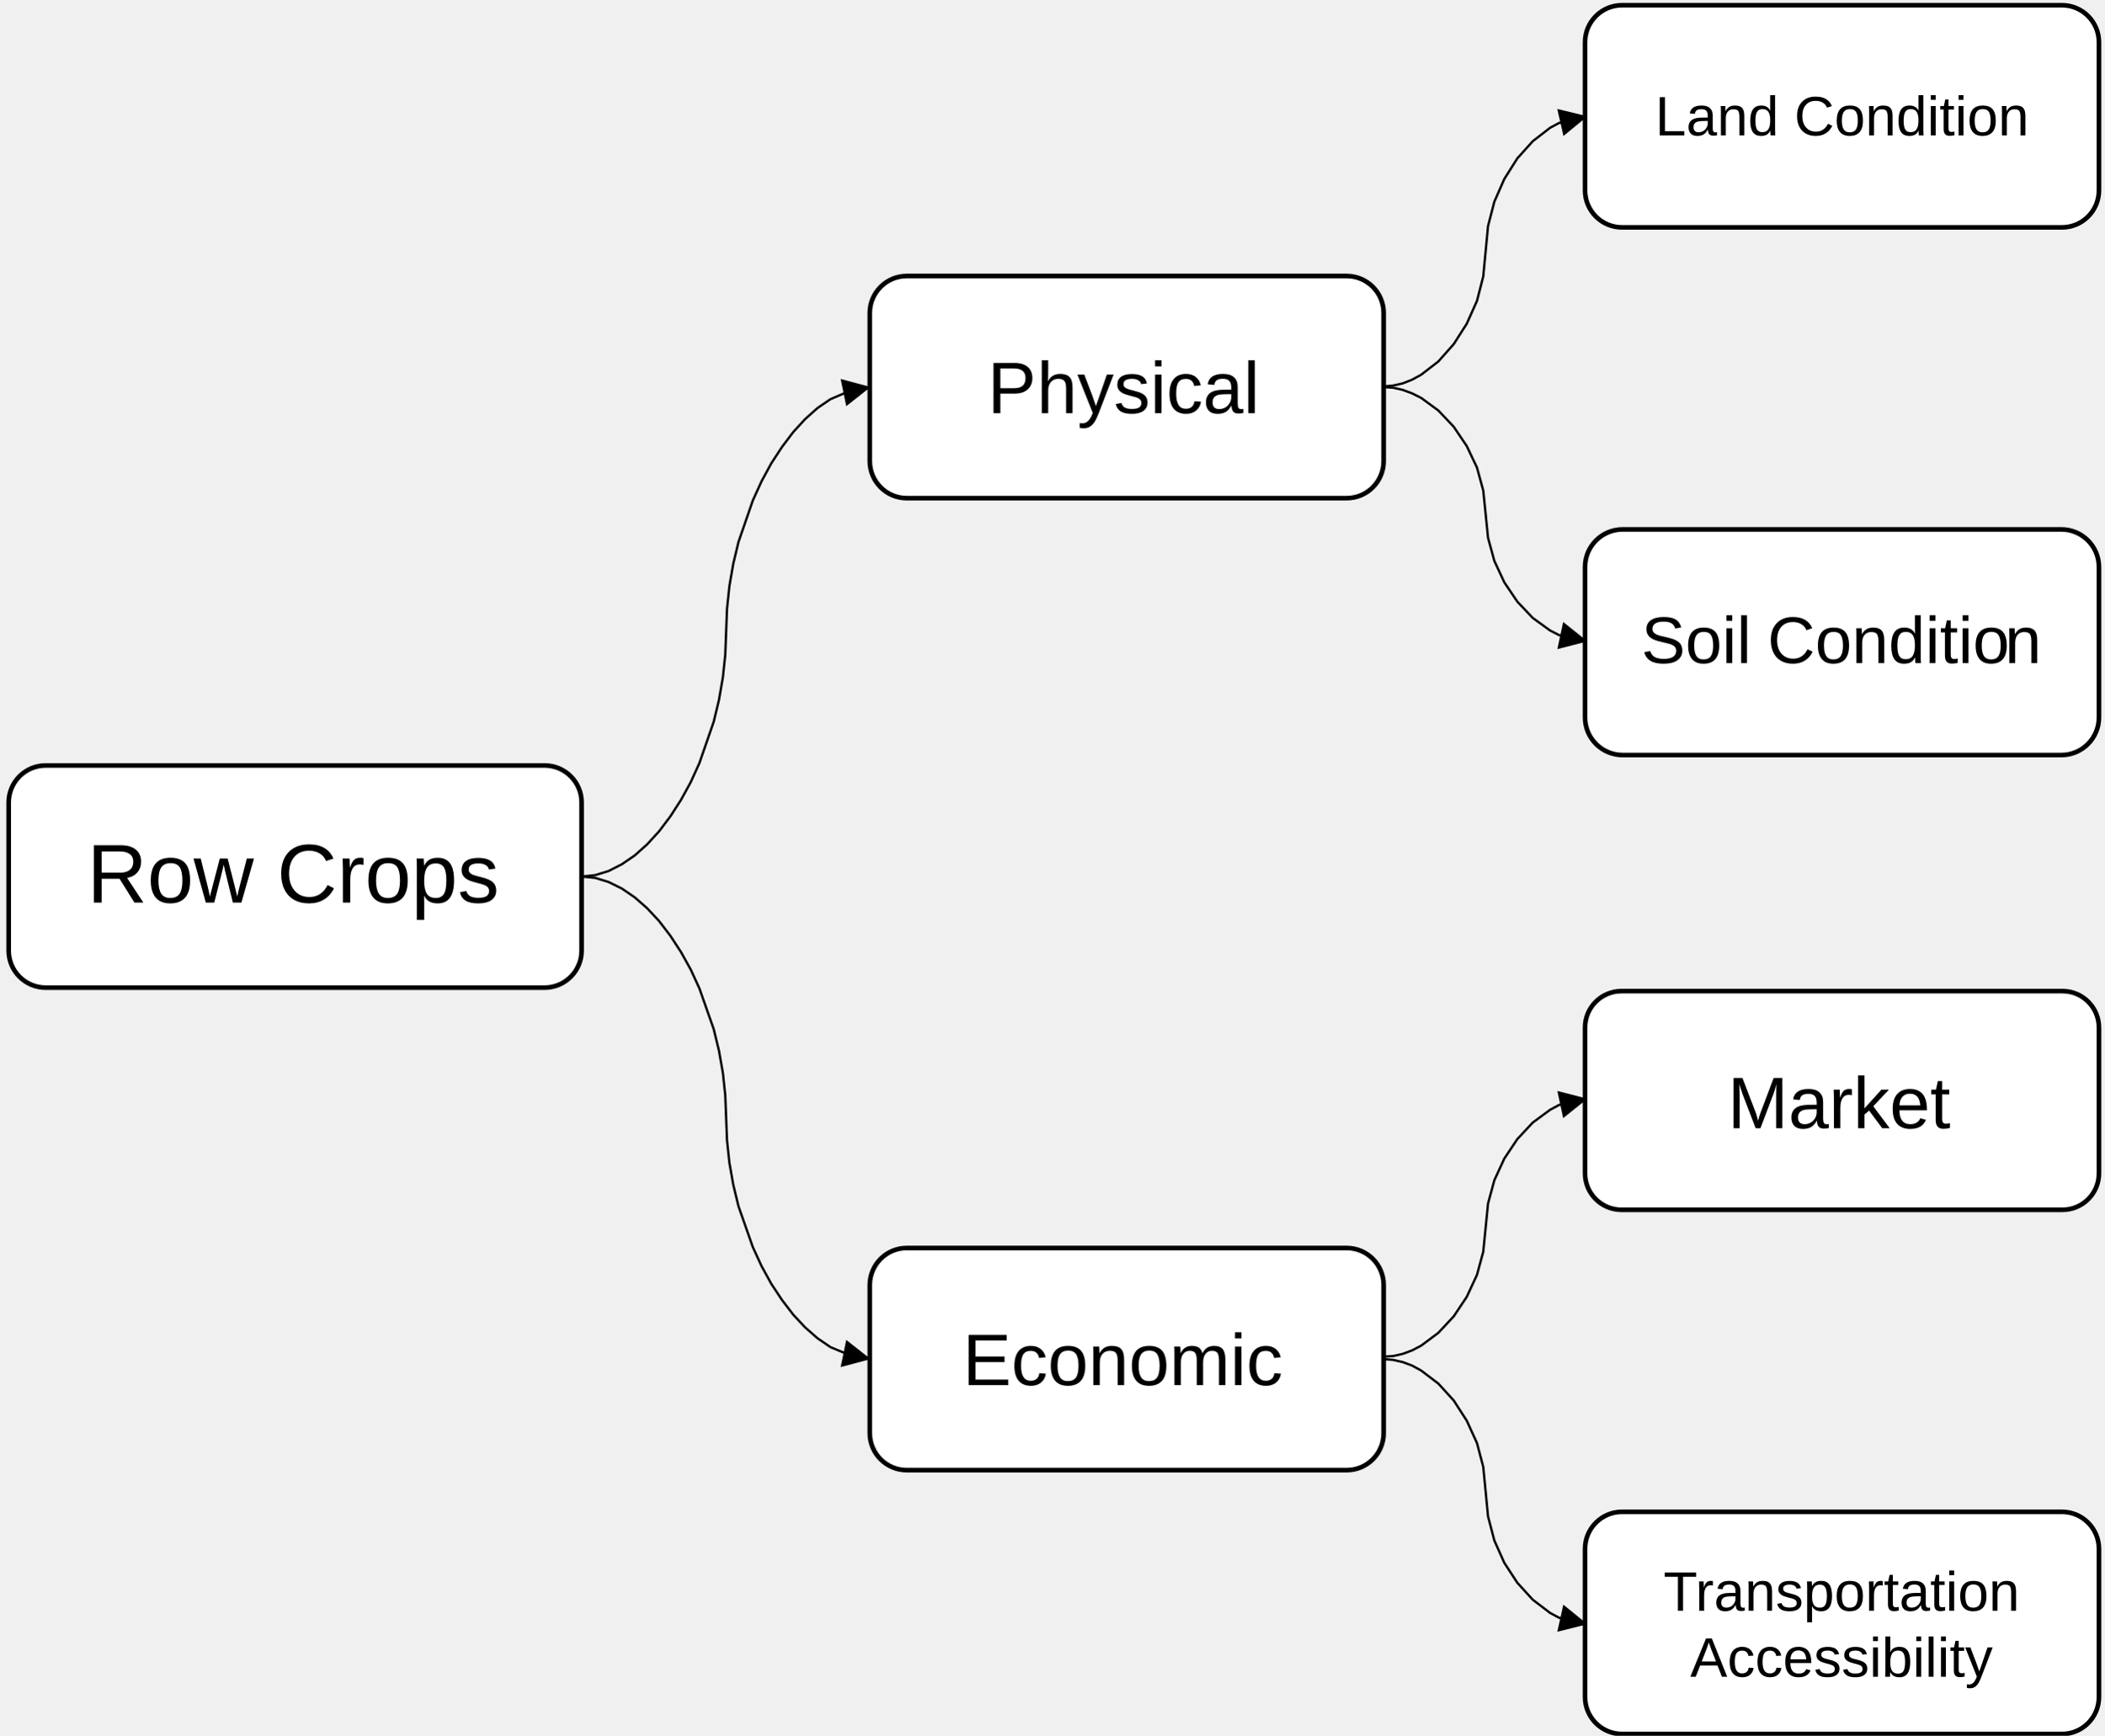
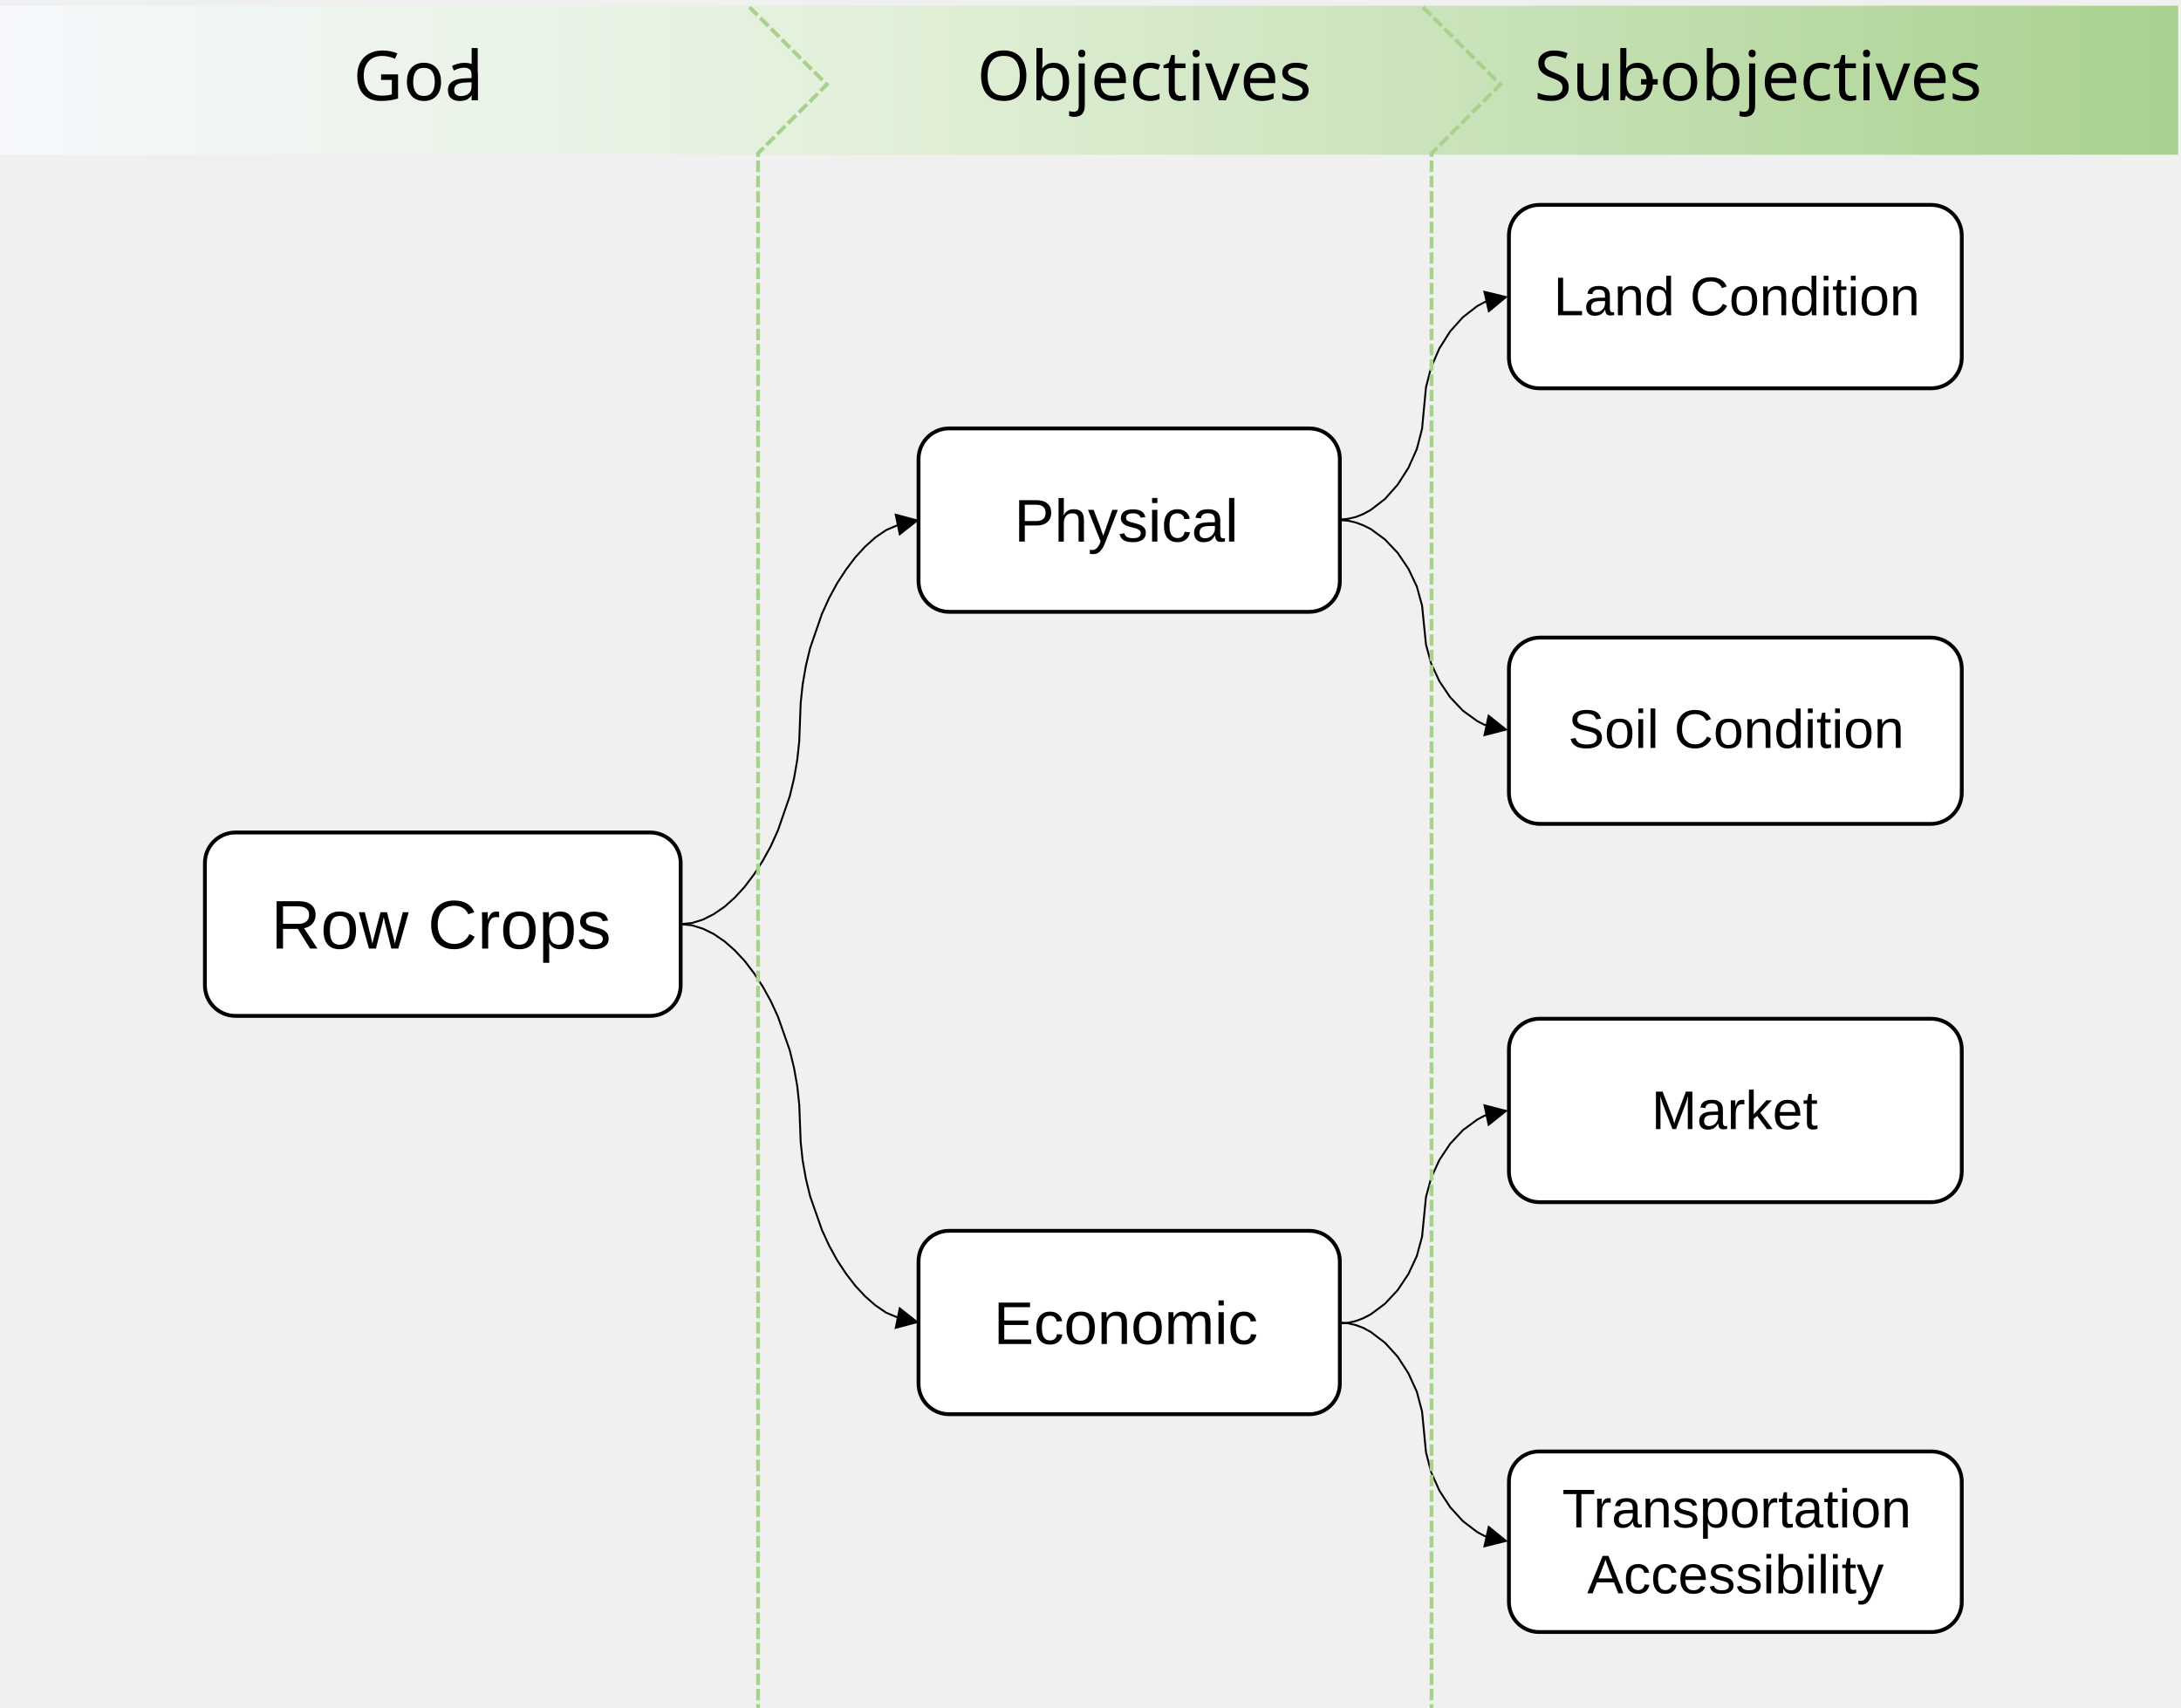
- <svg xmlns="http://www.w3.org/2000/svg" width="606" height="500" overflow="hidden">
+ <svg xmlns="http://www.w3.org/2000/svg" width="761" height="596" overflow="hidden">
  <defs>
    <clipPath id="clip0">
-       <rect x="212" y="94" width="606" height="500" />
+       <rect x="235" y="71" width="761" height="596" />
    </clipPath>
+     <linearGradient x1="235" y1="99" x2="995" y2="99" gradientUnits="userSpaceOnUse" spreadMethod="reflect" id="fill1">
+       <stop offset="0" stop-color="#F6F8FC" />
+       <stop offset="0.4" stop-color="#E2F0D9" />
+       <stop offset="0.72" stop-color="#C5E0B4" />
+       <stop offset="1" stop-color="#A9D18E" />
+     </linearGradient>
  </defs>
-   <g clip-path="url(#clip0)" transform="translate(-212 -94)">
-     <path d="M214.5 325.167C214.5 319.276 219.276 314.5 225.167 314.5L368.833 314.5C374.724 314.5 379.5 319.276 379.5 325.167L379.5 367.833C379.5 373.724 374.724 378.5 368.833 378.5L225.167 378.5C219.276 378.5 214.5 373.724 214.5 367.833Z" stroke="#000000" stroke-width="1.333" stroke-miterlimit="8" fill="#FFFFFF" fill-rule="evenodd" />
-     <text font-family="Arial,Arial_MSFontService,sans-serif" font-weight="400" font-size="24" transform="translate(237.07 354)">Row Crops</text>
-     <path d="M462.5 184.167C462.5 178.276 467.276 173.5 473.167 173.5L599.833 173.5C605.724 173.5 610.5 178.276 610.5 184.167L610.5 226.833C610.5 232.724 605.724 237.5 599.833 237.5L473.167 237.5C467.276 237.5 462.5 232.724 462.5 226.833Z" stroke="#000000" stroke-width="1.333" stroke-miterlimit="8" fill="#FFFFFF" fill-rule="evenodd" />
-     <text font-family="Arial,Arial_MSFontService,sans-serif" font-weight="400" font-size="21" transform="translate(496.413 213)">P<tspan font-size="21" x="14.167" y="0">hysical</tspan>
+   <g clip-path="url(#clip0)" transform="translate(-235 -71)">
+     <rect x="235" y="73" width="760" height="52" fill="url(#fill1)" />
+     <path d="M306.5 372.167C306.5 366.276 311.276 361.5 317.167 361.5L461.833 361.5C467.724 361.5 472.5 366.276 472.5 372.167L472.5 414.833C472.5 420.724 467.724 425.5 461.833 425.5L317.167 425.5C311.276 425.5 306.5 420.724 306.5 414.833Z" stroke="#000000" stroke-width="1.333" stroke-miterlimit="8" fill="#FFFFFF" fill-rule="evenodd" />
+     <text font-family="Arial,Arial_MSFontService,sans-serif" font-weight="400" font-size="24" transform="translate(329.547 402)">Row Crops</text>
+     <path d="M555.5 231.167C555.5 225.276 560.276 220.5 566.167 220.5L691.833 220.5C697.724 220.5 702.5 225.276 702.5 231.167L702.5 273.833C702.5 279.724 697.724 284.5 691.833 284.5L566.167 284.5C560.276 284.5 555.5 279.724 555.5 273.833Z" stroke="#000000" stroke-width="1.333" stroke-miterlimit="8" fill="#FFFFFF" fill-rule="evenodd" />
+     <text font-family="Arial,Arial_MSFontService,sans-serif" font-weight="400" font-size="21" transform="translate(588.89 260)">Physical</text>
+     <path d="M555.5 511.167C555.5 505.276 560.276 500.5 566.167 500.5L691.833 500.5C697.724 500.5 702.5 505.276 702.5 511.167L702.5 553.833C702.5 559.724 697.724 564.5 691.833 564.5L566.167 564.5C560.276 564.5 555.5 559.724 555.5 553.833Z" stroke="#000000" stroke-width="1.333" stroke-miterlimit="8" fill="#FFFFFF" fill-rule="evenodd" />
+     <text font-family="Arial,Arial_MSFontService,sans-serif" font-weight="400" font-size="21" transform="translate(581.723 540)">Economic</text>
+     <path d="M761.5 153.167C761.5 147.276 766.276 142.5 772.167 142.5L908.833 142.5C914.724 142.5 919.5 147.276 919.5 153.167L919.5 195.833C919.5 201.724 914.724 206.5 908.833 206.5L772.167 206.5C766.276 206.5 761.5 201.724 761.5 195.833Z" stroke="#000000" stroke-width="1.333" stroke-miterlimit="8" fill="#FFFFFF" fill-rule="evenodd" />
+     <text font-family="Arial,Arial_MSFontService,sans-serif" font-weight="400" font-size="19" transform="translate(777.075 181)">Land Condition</text>
+     <path d="M761.5 304.334C761.5 298.35 766.35 293.5 772.334 293.5L908.667 293.5C914.65 293.5 919.5 298.35 919.5 304.334L919.5 347.667C919.5 353.65 914.65 358.5 908.667 358.5L772.334 358.5C766.35 358.5 761.5 353.65 761.5 347.667Z" stroke="#000000" stroke-width="1.333" stroke-miterlimit="8" fill="#FFFFFF" fill-rule="evenodd" />
+     <text font-family="Arial,Arial_MSFontService,sans-serif" font-weight="400" font-size="19" transform="translate(782.159 332)">Soil Condition</text>
+     <path d="M761.5 437.167C761.5 431.276 766.276 426.5 772.167 426.5L908.833 426.5C914.724 426.5 919.5 431.276 919.5 437.167L919.5 479.833C919.5 485.724 914.724 490.5 908.833 490.5L772.167 490.5C766.276 490.5 761.5 485.724 761.5 479.833Z" stroke="#000000" stroke-width="1.333" stroke-miterlimit="8" fill="#FFFFFF" fill-rule="evenodd" />
+     <text font-family="Arial,Arial_MSFontService,sans-serif" font-weight="400" font-size="19" transform="translate(811.242 465)">Market</text>
+     <path d="M761.5 588C761.5 582.201 766.201 577.5 772 577.5L909 577.5C914.799 577.5 919.5 582.201 919.5 588L919.5 630C919.5 635.799 914.799 640.5 909 640.5L772 640.5C766.201 640.5 761.5 635.799 761.5 630Z" stroke="#000000" stroke-width="1.333" stroke-miterlimit="8" fill="#FFFFFF" fill-rule="evenodd" />
+     <text font-family="Arial,Arial_MSFontService,sans-serif" font-weight="400" font-size="19" transform="translate(780.088 604)">Transportation<tspan font-size="19" x="8.74" y="23">Accessibility</tspan>
    </text>
-     <path d="M462.5 464.167C462.5 458.276 467.276 453.5 473.167 453.5L599.833 453.5C605.724 453.5 610.5 458.276 610.5 464.167L610.5 506.833C610.5 512.724 605.724 517.5 599.833 517.5L473.167 517.5C467.276 517.5 462.5 512.724 462.5 506.833Z" stroke="#000000" stroke-width="1.333" stroke-miterlimit="8" fill="#FFFFFF" fill-rule="evenodd" />
-     <text font-family="Arial,Arial_MSFontService,sans-serif" font-weight="400" font-size="21" transform="translate(489.246 493)">Economic</text>
-     <path d="M668.5 106.167C668.5 100.276 673.276 95.5 679.167 95.5L805.833 95.5C811.724 95.5 816.5 100.276 816.5 106.167L816.5 148.833C816.5 154.724 811.724 159.5 805.833 159.5L679.167 159.5C673.276 159.5 668.5 154.724 668.5 148.833Z" stroke="#000000" stroke-width="1.333" stroke-miterlimit="8" fill="#FFFFFF" fill-rule="evenodd" />
-     <text font-family="Arial,Arial_MSFontService,sans-serif" font-weight="400" font-size="16" transform="translate(688.716 133)">Land Condition</text>
-     <path d="M668.5 257.334C668.5 251.35 673.35 246.5 679.334 246.5L805.666 246.5C811.65 246.5 816.5 251.35 816.5 257.334L816.5 300.666C816.5 306.65 811.65 311.5 805.666 311.5L679.334 311.5C673.35 311.5 668.5 306.65 668.5 300.666Z" stroke="#000000" stroke-width="1.333" stroke-miterlimit="8" fill="#FFFFFF" fill-rule="evenodd" />
-     <text font-family="Arial,Arial_MSFontService,sans-serif" font-weight="400" font-size="19" transform="translate(684.716 285)">Soil<tspan font-size="19" x="36.333" y="0">Conditio</tspan>
-       <tspan font-size="19" x="104.667" y="0">n</tspan>
+     <path d="M472.532 393.168 476.441 393.547 480.373 394.752 484.231 396.649 488.017 399.236 491.607 402.386 495.067 406.097 498.335 410.37 501.411 415.078 504.235 420.162 506.747 425.625 510.883 437.405 512.389 443.619 513.518 450.016 514.208 456.476 514.458 462.987 514.708 469.487 514.706 469.465 515.394 475.902 515.391 475.88 516.516 482.255 516.512 482.234 518.012 488.422 518.002 488.39 522.127 500.14 522.115 500.111 524.615 505.548 524.605 505.527 527.417 510.652 527.403 510.629 530.465 515.254 530.452 515.235 533.702 519.485 533.681 519.46 537.119 523.148 537.095 523.124 540.657 526.249 540.626 526.225 544.376 528.787 544.316 528.755 549.347 530.855 549.091 531.47 544.028 529.357 540.233 526.764 536.643 523.615 533.183 519.903 529.916 515.631 526.839 510.985 524.015 505.838 521.503 500.375 517.368 488.595 515.861 482.381 514.732 475.984 514.042 469.524 513.792 463.013 513.542 456.513 513.544 456.535 512.856 450.098 512.859 450.12 511.734 443.745 511.739 443.766 510.239 437.579 510.248 437.61 506.123 425.86 506.135 425.889 503.635 420.452 503.646 420.474 500.834 415.412 500.846 415.432 497.784 410.745 497.798 410.765 494.548 406.515 494.569 406.54 491.131 402.852 491.155 402.876 487.593 399.751 487.625 399.775 483.875 397.213 483.915 397.237 480.103 395.362 480.152 395.381 476.277 394.194 476.343 394.207 472.468 393.832ZM548.716 526.976 555.75 532.5 547.11 534.813Z" />
+     <path d="M0.032-0.332 3.941 0.046 7.875 1.252 11.733 3.213 15.518 5.8 19.11 9.013 22.569 12.787 25.836 17.122 28.912 21.892 31.736 27.038 34.247 32.564 38.383 44.531 39.889 50.808 41.018 57.329 41.708 63.851 41.958 70.487 42.208 77.112 42.206 77.09 42.894 83.59 42.891 83.568 44.016 90.068 44.012 90.047 45.512 96.297 45.503 96.266 49.628 108.204 49.616 108.175 52.116 113.675 52.105 113.654 54.918 118.841 54.904 118.818 57.967 123.505 57.954 123.487 61.204 127.799 61.183 127.775 64.621 131.525 64.597 131.502 68.16 134.689 68.126 134.662 71.876 137.225 71.819 137.194 76.851 139.355 76.588 139.967 71.526 137.793 67.731 135.2 64.14 131.987 60.681 128.213 57.415 123.879 54.339 119.171 51.514 113.961 49.003 108.436 44.867 96.469 43.361 90.192 42.232 83.671 41.542 77.149 41.292 70.513 41.042 63.888 41.044 63.91 40.356 57.41 40.359 57.432 39.234 50.932 39.238 50.953 37.738 44.703 37.747 44.734 33.622 32.796 33.634 32.825 31.134 27.325 31.145 27.348 28.333 22.223 28.345 22.243 25.282 17.493 25.296 17.513 22.046 13.201 22.067 13.225 18.629 9.475 18.653 9.498 15.09 6.311 15.124 6.338 11.374 3.775 11.412 3.797 7.599 1.86 7.652 1.881 3.777 0.694 3.843 0.707-0.032 0.332ZM76.216 135.475 83.25 141 74.61 143.312Z" transform="matrix(1 0 0 -1 472.5 393.475)" />
+     <path d="M0.03-0.332 2.802-0.08 5.599 0.556 8.329 1.635 10.995 3.095 15.979 6.943 20.454 11.986 24.232 17.904 27.191 24.515 29.017 31.63 29.707 38.906 30.394 46.156 30.385 46.104 32.198 53.104 32.18 53.054 35.055 59.616 35.032 59.572 38.782 65.51 38.748 65.465 43.185 70.402 43.142 70.362 48.142 74.237 48.095 74.206 50.658 75.581 50.586 75.553 52.275 76.004 52.103 76.648 50.377 76.187 47.755 74.781 42.71 70.87 38.233 65.889 34.455 59.907 31.559 53.297 29.733 46.245 29.043 38.969 28.356 31.719 28.365 31.77 26.552 24.708 26.571 24.761 23.633 18.199 23.657 18.242 19.907 12.367 19.938 12.409 15.501 7.409 15.546 7.451 10.609 3.639 10.652 3.667 8.027 2.23 8.065 2.247 5.377 1.185 5.426 1.2 2.676 0.575 2.72 0.582-0.03 0.332ZM51.781 72.129 58.688 77.812 49.997 79.928Z" transform="matrix(1 0 0 -1 702.5 252.306)" />
+     <path d="M702.523 252.167 705.299 252.357 708.096 252.992 710.821 254.006 713.487 255.34 718.471 258.999 722.949 263.728 726.728 269.334 729.689 275.571 731.516 282.251 732.207 289.092 732.894 295.904 732.884 295.85 734.697 302.475 734.677 302.422 737.552 308.61 737.526 308.564 741.276 314.126 741.242 314.083 745.68 318.771 745.633 318.73 750.633 322.355 750.59 322.328 753.152 323.641 753.081 323.614 754.749 324.029 754.588 324.676 752.882 324.252 750.263 322.91 745.217 319.252 740.739 314.522 736.959 308.914 734.061 302.678 732.234 295.999 731.543 289.159 730.856 282.346 730.866 282.401 729.054 275.776 729.074 275.831 726.136 269.643 726.161 269.686 722.411 264.124 722.445 264.167 718.008 259.479 718.053 259.519 713.115 255.894 713.164 255.923 710.539 254.611 710.571 254.625 707.884 253.625 707.926 253.638 705.176 253.013 705.227 253.02 702.477 252.833ZM754.204 320.162 761.188 325.75 752.527 327.985Z" />
+     <path d="M0.023-0.333 2.799-0.143 5.595 0.492 8.323 1.507 10.991 2.905 15.973 6.626 20.45 11.417 24.229 17.086 27.189 23.448 29.017 30.19 29.707 37.155 30.394 44.092 30.384 44.038 32.197 50.725 32.178 50.673 35.053 56.923 35.027 56.878 38.777 62.503 38.744 62.46 43.181 67.21 43.135 67.169 48.135 70.857 48.095 70.831 50.658 72.206 50.581 72.177 52.249 72.592 52.088 73.239 50.379 72.813 47.759 71.407 42.715 67.688 38.238 62.895 34.458 57.226 31.561 50.926 29.733 44.185 29.043 37.22 28.356 30.283 28.366 30.337 26.553 23.65 26.573 23.703 23.635 17.391 23.66 17.435 19.91 11.81 19.944 11.853 15.506 7.103 15.55 7.142 10.613 3.455 10.658 3.483 8.033 2.108 8.071 2.125 5.384 1.125 5.426 1.138 2.676 0.513 2.727 0.52-0.023 0.333ZM51.703 68.725 58.688 74.312 50.027 76.547Z" transform="matrix(1 0 0 -1 702.5 532.81)" />
+     <path d="M702.53 532.168 705.302 532.42 708.096 533.055 710.826 534.071 713.494 535.532 718.476 539.316 722.953 544.234 726.731 550.09 729.69 556.575 731.517 563.504 732.207 570.656 732.894 577.781 732.885 577.728 734.698 584.666 734.679 584.614 737.554 591.052 737.529 591.005 741.279 596.755 741.247 596.713 745.684 601.588 745.64 601.547 750.64 605.36 750.595 605.331 753.158 606.706 753.083 606.677 754.762 607.107 754.597 607.753 752.878 607.313 750.257 605.906 745.211 602.059 740.735 597.142 736.956 591.348 734.06 584.861 732.233 577.871 731.543 570.72 730.856 563.595 730.865 563.648 729.053 556.773 729.072 556.826 726.134 550.388 726.157 550.431 722.407 544.618 722.441 544.662 718.004 539.787 718.048 539.828 713.111 536.078 713.152 536.105 710.527 534.667 710.571 534.687 707.884 533.687 707.926 533.7 705.176 533.075 705.22 533.082 702.47 532.832ZM754.245 603.236 761.188 608.875 752.511 611.045Z" />
+     <text font-family="Calibri,Calibri_MSFontService,sans-serif" font-weight="400" font-size="24" transform="translate(358.193 106)">Goa<tspan font-size="24" x="39.333" y="0">l</tspan>
+       <tspan font-size="24" x="217.653" y="0">Objectives</tspan>
+       <tspan font-size="24" x="412.119" y="0">Sub</tspan>
+       <tspan font-size="24" x="448.452" y="0">-</tspan>
+       <tspan font-size="24" x="455.785" y="0">objectives</tspan>
    </text>
-     <path d="M668.5 390C668.5 384.201 673.201 379.5 679 379.5L806 379.5C811.799 379.5 816.5 384.201 816.5 390L816.5 432C816.5 437.799 811.799 442.5 806 442.5L679 442.5C673.201 442.5 668.5 437.799 668.5 432Z" stroke="#000000" stroke-width="1.333" stroke-miterlimit="8" fill="#FFFFFF" fill-rule="evenodd" />
-     <text font-family="Arial,Arial_MSFontService,sans-serif" font-weight="400" font-size="21" transform="translate(709.55 419)">Market</text>
-     <path d="M668.5 540.167C668.5 534.276 673.276 529.5 679.167 529.5L805.833 529.5C811.724 529.5 816.5 534.276 816.5 540.167L816.5 582.833C816.5 588.724 811.724 593.5 805.833 593.5L679.167 593.5C673.276 593.5 668.5 588.724 668.5 582.833Z" stroke="#000000" stroke-width="1.333" stroke-miterlimit="8" fill="#FFFFFF" fill-rule="evenodd" />
-     <text font-family="Arial,Arial_MSFontService,sans-serif" font-weight="400" font-size="16" transform="translate(691.096 558)">Transportation <tspan font-size="16" x="7.707" y="19">Accessibility</tspan>
-     </text>
-     <path d="M379.532 346.168 383.441 346.547 387.373 347.752 391.231 349.649 395.017 352.236 398.607 355.386 402.067 359.097 405.335 363.37 408.411 368.078 411.235 373.162 413.747 378.625 417.883 390.405 419.389 396.619 420.518 403.016 421.208 409.476 421.458 415.987 421.708 422.487 421.707 422.465 422.394 428.902 422.391 428.88 423.516 435.255 423.512 435.234 425.012 441.422 425.002 441.39 429.127 453.14 429.115 453.111 431.615 458.548 431.605 458.527 434.417 463.652 434.403 463.629 437.465 468.254 437.452 468.235 440.702 472.485 440.681 472.46 444.119 476.148 444.095 476.124 447.657 479.249 447.626 479.225 451.376 481.787 451.316 481.755 456.347 483.855 456.091 484.47 451.028 482.357 447.233 479.764 443.643 476.615 440.183 472.903 436.916 468.631 433.84 463.985 431.015 458.838 428.503 453.375 424.368 441.595 422.861 435.381 421.732 428.984 421.042 422.524 420.792 416.013 420.542 409.513 420.544 409.535 419.856 403.098 419.859 403.12 418.734 396.745 418.739 396.766 417.239 390.579 417.248 390.61 413.123 378.86 413.135 378.889 410.635 373.452 410.646 373.474 407.834 368.412 407.846 368.432 404.784 363.745 404.798 363.765 401.548 359.515 401.569 359.54 398.131 355.852 398.155 355.876 394.593 352.751 394.625 352.775 390.875 350.213 390.915 350.237 387.103 348.362 387.152 348.381 383.277 347.194 383.343 347.207 379.468 346.832ZM455.716 479.976 462.75 485.5 454.11 487.813Z" />
-     <path d="M0.032-0.332 3.941 0.046 7.875 1.252 11.733 3.213 15.518 5.8 19.11 9.013 22.569 12.787 25.836 17.122 28.912 21.892 31.736 27.038 34.247 32.564 38.383 44.531 39.889 50.808 41.018 57.329 41.708 63.851 41.958 70.487 42.208 77.112 42.206 77.09 42.894 83.59 42.891 83.568 44.016 90.068 44.012 90.047 45.512 96.297 45.503 96.266 49.628 108.204 49.616 108.175 52.116 113.675 52.105 113.654 54.918 118.841 54.904 118.818 57.967 123.505 57.954 123.487 61.204 127.799 61.183 127.775 64.621 131.525 64.597 131.502 68.16 134.689 68.126 134.662 71.876 137.225 71.819 137.194 76.851 139.355 76.588 139.967 71.526 137.793 67.731 135.2 64.14 131.987 60.681 128.213 57.415 123.879 54.339 119.171 51.514 113.961 49.003 108.436 44.867 96.469 43.361 90.192 42.232 83.671 41.542 77.149 41.292 70.513 41.042 63.888 41.044 63.91 40.356 57.41 40.359 57.432 39.234 50.932 39.238 50.953 37.738 44.703 37.747 44.734 33.622 32.796 33.634 32.825 31.134 27.325 31.145 27.348 28.333 22.223 28.345 22.243 25.282 17.493 25.296 17.513 22.046 13.201 22.067 13.225 18.629 9.475 18.653 9.498 15.09 6.311 15.124 6.338 11.374 3.775 11.412 3.797 7.599 1.86 7.652 1.881 3.777 0.694 3.843 0.707-0.032 0.332ZM76.216 135.475 83.25 141 74.61 143.312Z" transform="matrix(1 0 0 -1 379.5 346.475)" />
-     <path d="M0.03-0.332 2.802-0.08 5.599 0.556 8.329 1.635 10.995 3.095 15.979 6.943 20.454 11.986 24.232 17.904 27.191 24.515 29.017 31.63 29.707 38.906 30.394 46.156 30.385 46.104 32.198 53.104 32.18 53.054 35.055 59.616 35.032 59.572 38.782 65.51 38.748 65.465 43.185 70.402 43.142 70.362 48.142 74.237 48.095 74.206 50.658 75.581 50.586 75.553 52.275 76.004 52.103 76.648 50.377 76.187 47.755 74.781 42.71 70.87 38.233 65.889 34.455 59.907 31.559 53.297 29.733 46.245 29.043 38.969 28.356 31.719 28.365 31.77 26.552 24.708 26.571 24.761 23.633 18.199 23.657 18.242 19.907 12.367 19.938 12.409 15.501 7.409 15.546 7.451 10.609 3.639 10.652 3.667 8.027 2.23 8.065 2.247 5.377 1.185 5.426 1.2 2.676 0.575 2.72 0.582-0.03 0.332ZM51.781 72.129 58.688 77.812 49.997 79.928Z" transform="matrix(1 0 0 -1 610.5 205.306)" />
-     <path d="M610.523 205.167 613.299 205.357 616.096 205.992 618.821 207.006 621.487 208.34 626.471 211.999 630.949 216.728 634.728 222.334 637.689 228.571 639.516 235.251 640.207 242.092 640.894 248.904 640.884 248.85 642.697 255.475 642.677 255.422 645.552 261.61 645.526 261.564 649.276 267.126 649.242 267.083 653.68 271.771 653.633 271.73 658.633 275.355 658.59 275.328 661.152 276.641 661.081 276.614 662.749 277.029 662.588 277.676 660.882 277.252 658.263 275.91 653.217 272.252 648.739 267.522 644.959 261.914 642.061 255.678 640.234 248.999 639.543 242.159 638.856 235.346 638.866 235.401 637.054 228.776 637.074 228.831 634.136 222.643 634.161 222.686 630.411 217.124 630.445 217.167 626.008 212.479 626.053 212.519 621.115 208.894 621.164 208.923 618.539 207.611 618.571 207.625 615.884 206.625 615.926 206.638 613.176 206.013 613.227 206.02 610.477 205.833ZM662.204 273.162 669.188 278.75 660.527 280.985Z" />
-     <path d="M0.023-0.333 2.799-0.143 5.595 0.492 8.323 1.507 10.991 2.905 15.973 6.626 20.45 11.417 24.229 17.086 27.189 23.448 29.017 30.19 29.707 37.155 30.394 44.092 30.384 44.038 32.197 50.725 32.178 50.673 35.053 56.923 35.027 56.878 38.777 62.503 38.744 62.46 43.181 67.21 43.135 67.169 48.135 70.857 48.095 70.831 50.658 72.206 50.581 72.177 52.249 72.592 52.088 73.239 50.379 72.813 47.759 71.407 42.715 67.688 38.238 62.895 34.458 57.226 31.561 50.926 29.733 44.185 29.043 37.22 28.356 30.283 28.366 30.337 26.553 23.65 26.573 23.703 23.635 17.391 23.66 17.435 19.91 11.81 19.944 11.853 15.506 7.103 15.55 7.142 10.613 3.455 10.658 3.483 8.033 2.108 8.071 2.125 5.384 1.125 5.426 1.138 2.676 0.513 2.727 0.52-0.023 0.333ZM51.703 68.725 58.688 74.312 50.027 76.547Z" transform="matrix(1 0 0 -1 610.5 484.81)" />
-     <path d="M610.53 485.168 613.302 485.42 616.096 486.055 618.826 487.071 621.494 488.532 626.476 492.316 630.953 497.234 634.731 503.09 637.69 509.575 639.517 516.504 640.207 523.656 640.894 530.781 640.885 530.728 642.698 537.666 642.679 537.614 645.554 544.052 645.529 544.005 649.279 549.755 649.247 549.713 653.684 554.588 653.64 554.547 658.64 558.36 658.595 558.331 661.158 559.706 661.083 559.677 662.762 560.107 662.597 560.753 660.878 560.313 658.257 558.906 653.211 555.059 648.735 550.142 644.956 544.348 642.06 537.861 640.233 530.871 639.543 523.72 638.856 516.595 638.865 516.648 637.053 509.773 637.072 509.826 634.134 503.388 634.157 503.431 630.407 497.618 630.441 497.662 626.004 492.787 626.048 492.828 621.111 489.078 621.152 489.105 618.527 487.667 618.571 487.687 615.884 486.687 615.926 486.7 613.176 486.075 613.22 486.082 610.47 485.832ZM662.245 556.236 669.188 561.875 660.511 564.045Z" />
+     <path d="M496.5 73.5 523.5 100.5 499.5 124.5 499.5 667.5" stroke="#A9D18E" stroke-width="1.333" stroke-miterlimit="8" stroke-dasharray="4 1.333" fill="none" fill-rule="evenodd" />
+     <path d="M731.5 73.5 758.5 100.5 734.5 124.5 734.5 667.5" stroke="#A9D18E" stroke-width="1.333" stroke-miterlimit="8" stroke-dasharray="4 1.333" fill="none" fill-rule="evenodd" />
  </g>
</svg>
